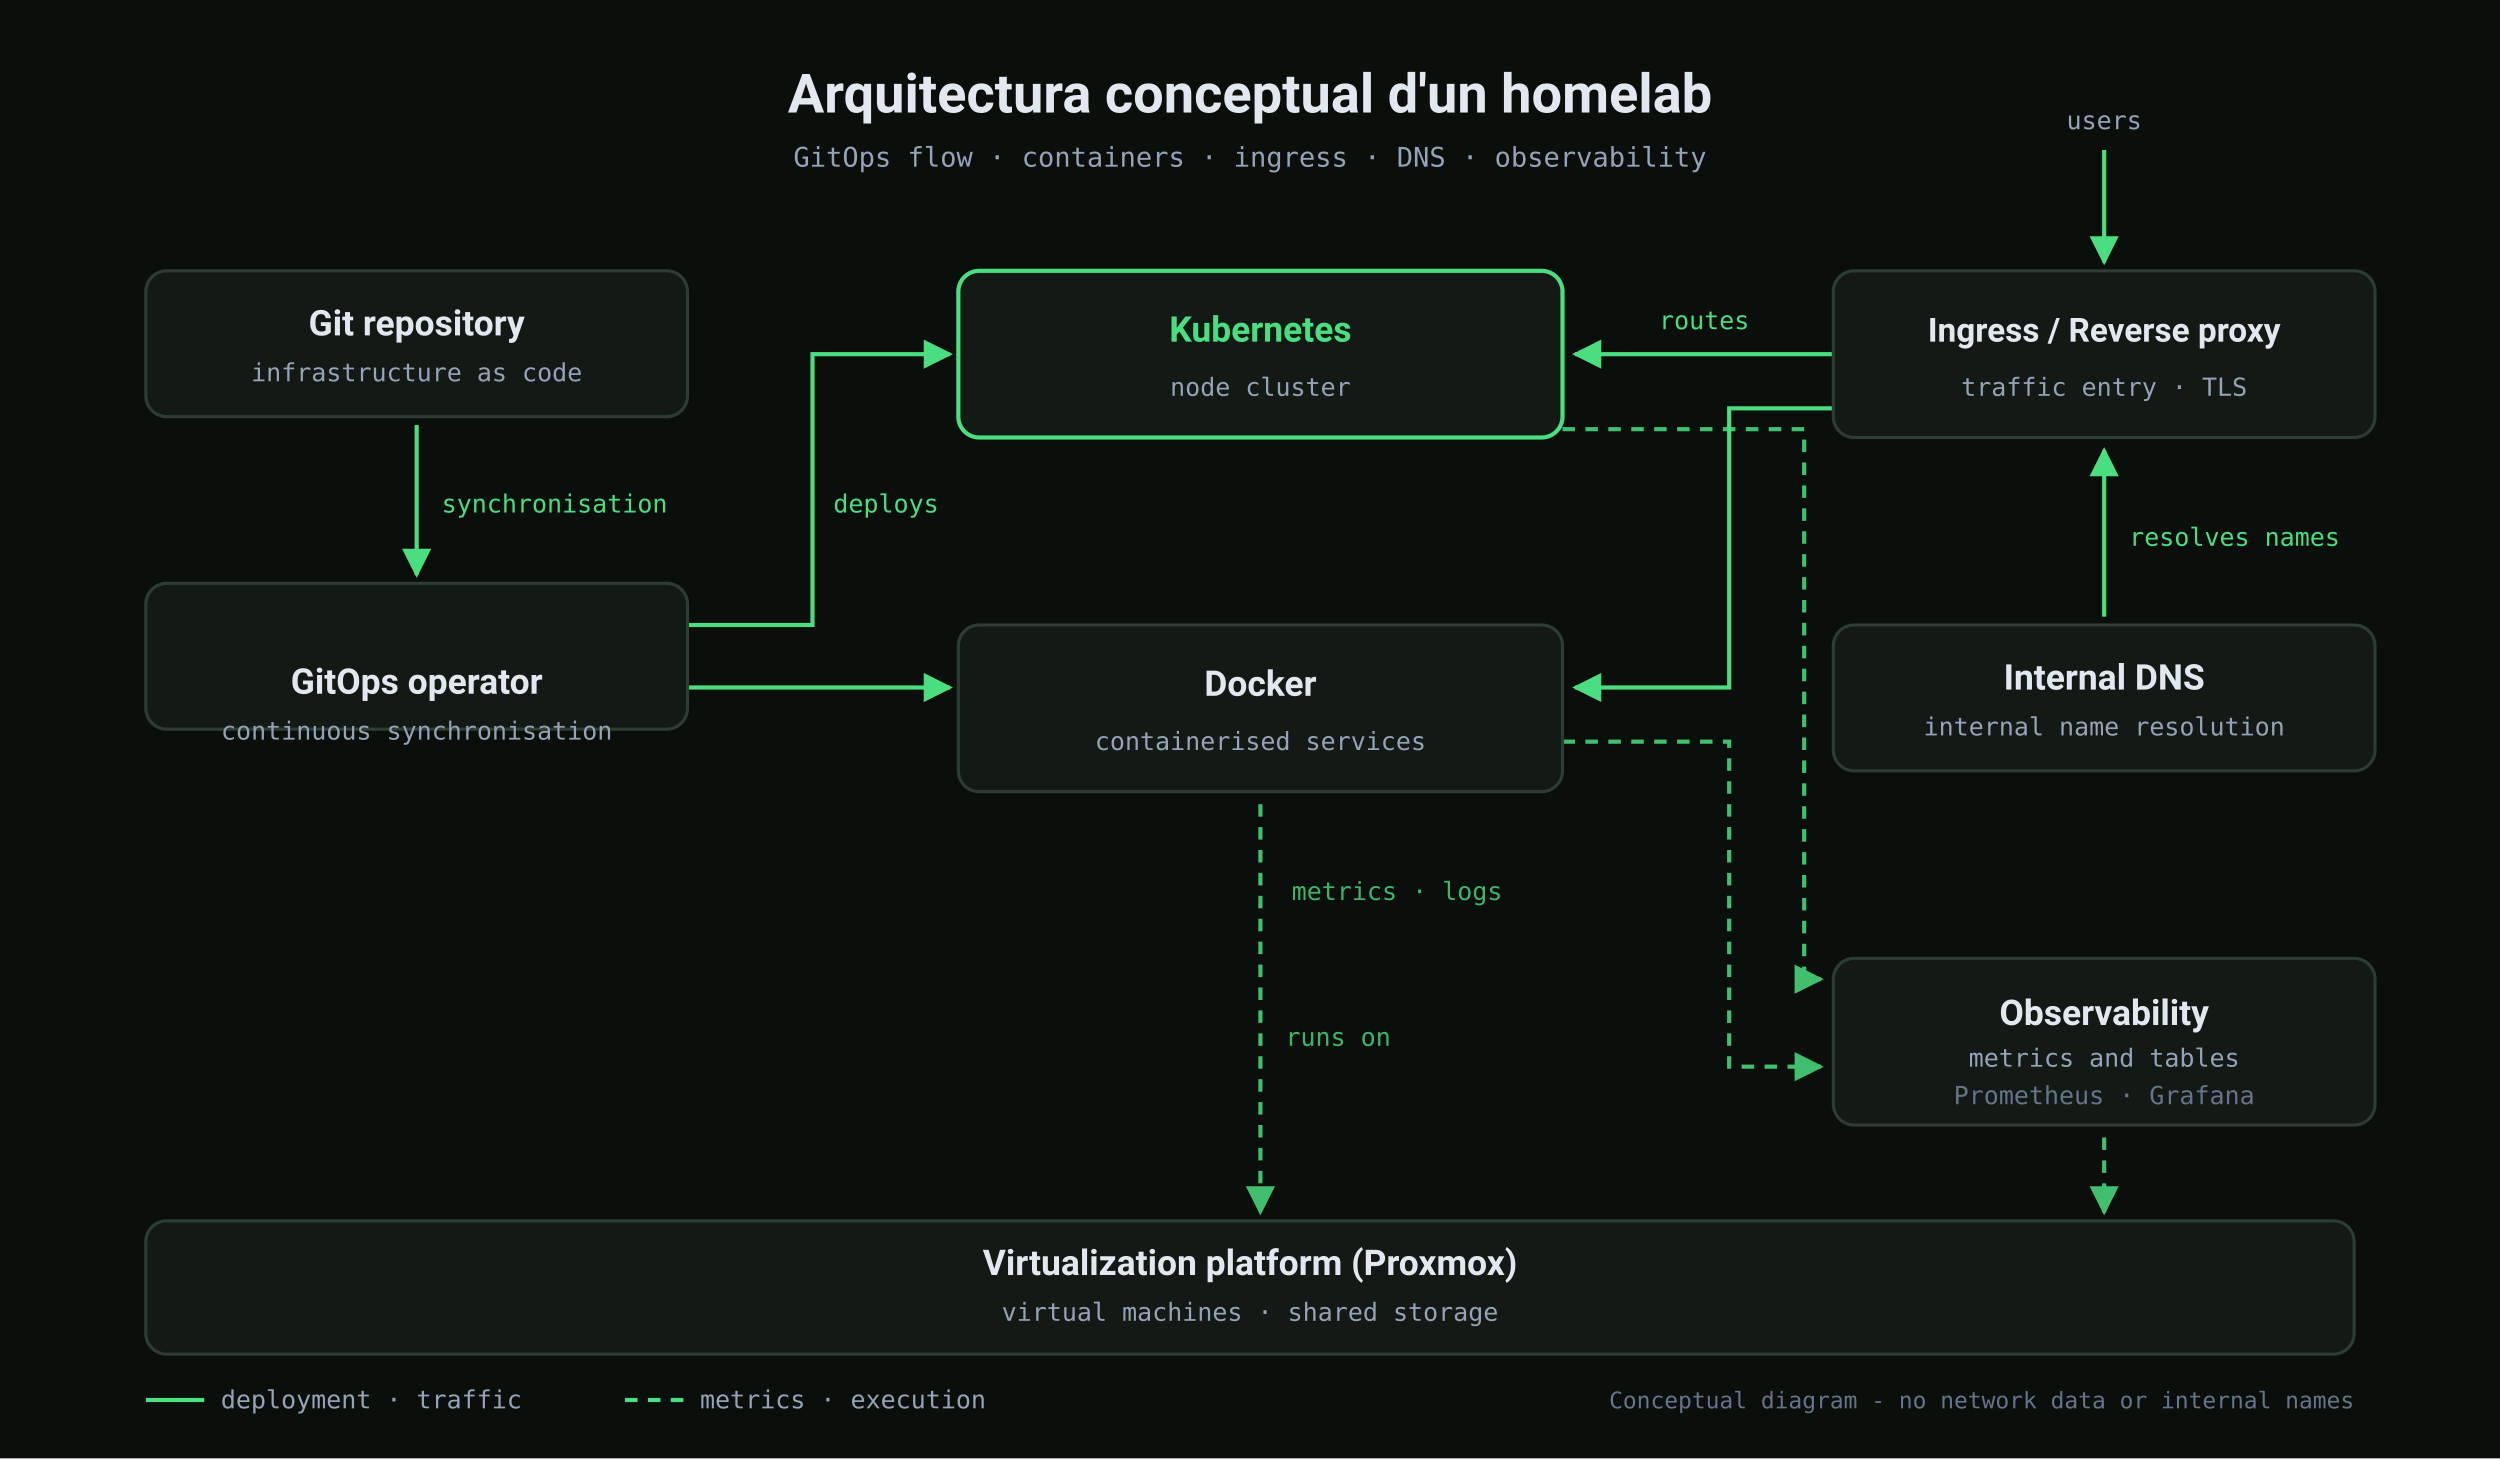
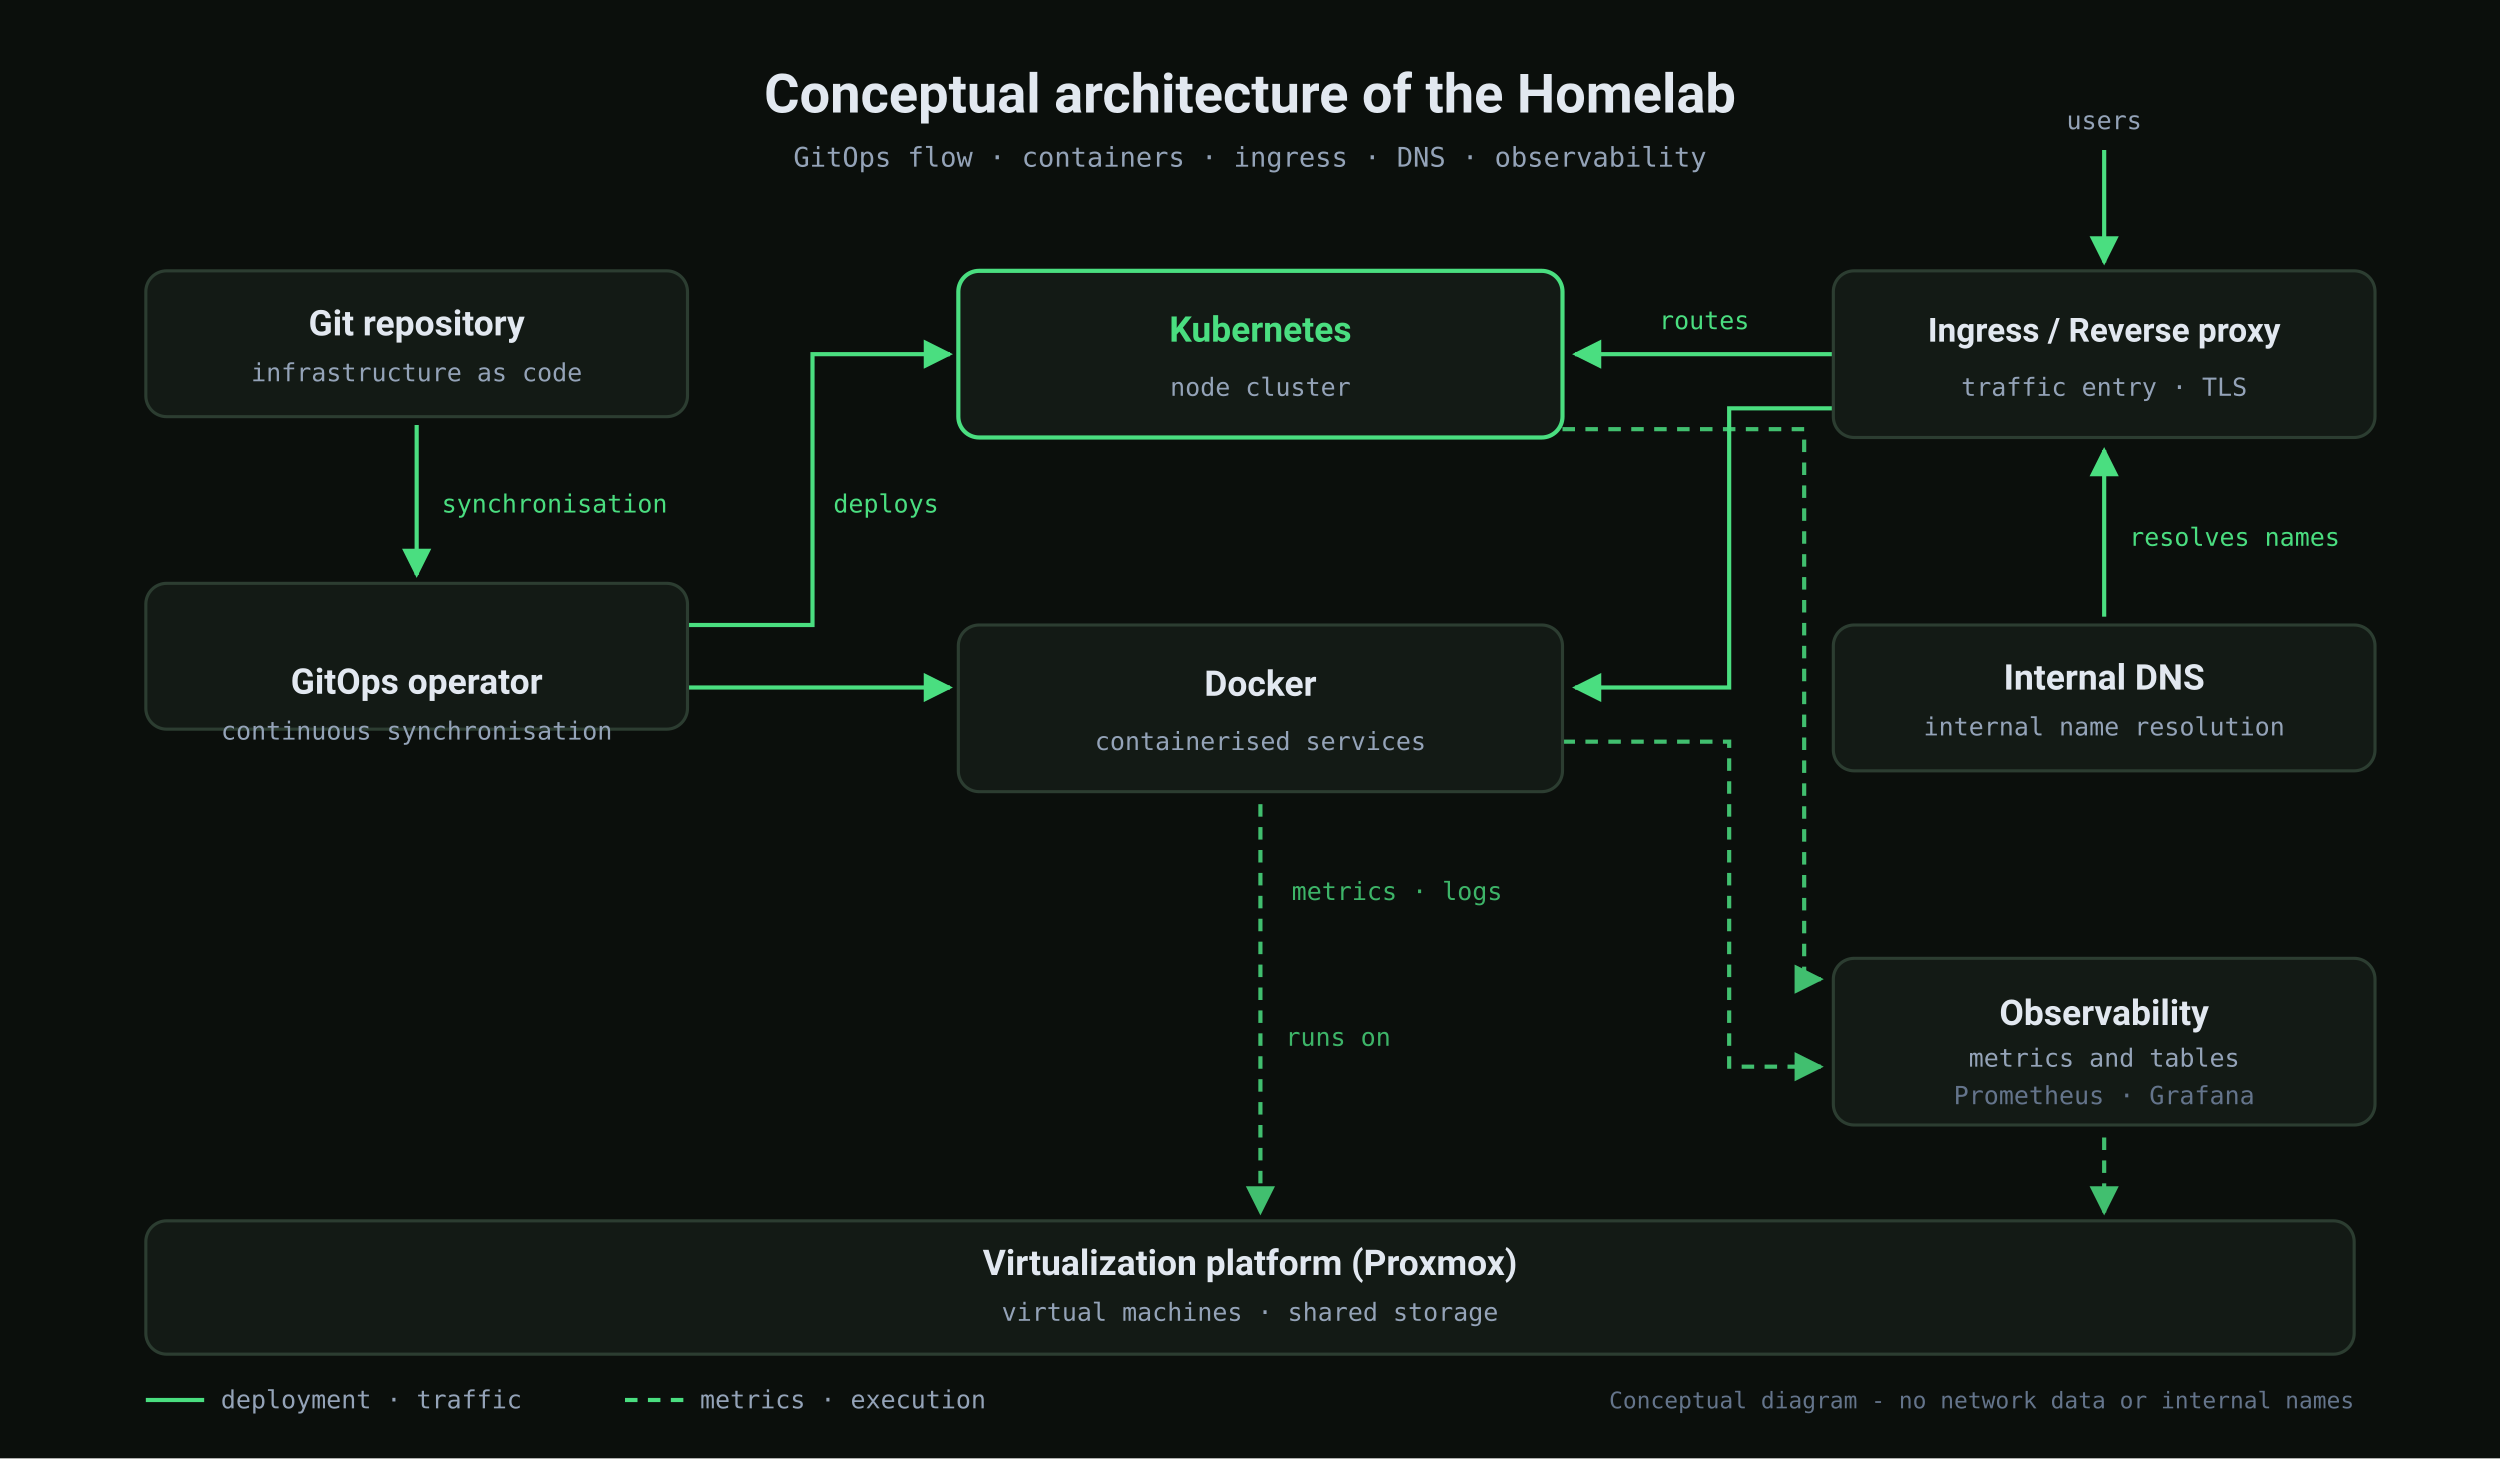
<svg xmlns="http://www.w3.org/2000/svg" width="1200" height="700" viewBox="0 0 1200 700" role="img" aria-labelledby="tit desc">
  <defs>
    <marker id="fletxa" viewBox="0 0 10 10" refX="9" refY="5" markerWidth="7" markerHeight="7" orient="auto-start-reverse">
      <path d="M0,0 L10,5 L0,10 z" fill="#4ade80" />
    </marker>
  </defs>
  <rect x="0" y="0" width="1200" height="700" fill="#0b0f0c" />
  <g fill="none" stroke="#4ade80" stroke-width="2">
    <path d="M200,204 L200,276" marker-end="url(#fletxa)" />
    <path d="M330,300 L390,300 L390,170 L456,170" marker-end="url(#fletxa)" />
    <path d="M330,330 L456,330" marker-end="url(#fletxa)" />
    <path d="M880,170 L756,170" marker-end="url(#fletxa)" />
    <path d="M880,196 L830,196 L830,330 L756,330" marker-end="url(#fletxa)" />
    <path d="M1010,296 L1010,216" marker-end="url(#fletxa)" />
    <path d="M1010,72 L1010,126" marker-end="url(#fletxa)" />
  </g>
  <g fill="none" stroke="#4ade80" stroke-width="2" stroke-dasharray="6 5" opacity="0.85">
    <path d="M750,206 L866,206 L866,470 L874,470" marker-end="url(#fletxa)" />
    <path d="M750,356 L830,356 L830,512 L874,512" marker-end="url(#fletxa)" />
    <path d="M605,386 L605,582" marker-end="url(#fletxa)" />
    <path d="M1010,546 L1010,582" marker-end="url(#fletxa)" />
  </g>
  <g font-family="ui-monospace, 'SFMono-Regular', Menlo, Consolas, monospace" font-size="12" fill="#4ade80">
    <text x="212" y="246">synchronisation</text>
    <text x="400" y="246">deploys</text>
    <text x="818" y="158" text-anchor="middle">routes</text>
    <text x="1022" y="262">resolves names</text>
    <text x="620" y="432" opacity="0.8">metrics · logs</text>
    <text x="617" y="502" opacity="0.8">runs on</text>
  </g>
  <text x="1010" y="62" text-anchor="middle" font-family="ui-monospace, 'SFMono-Regular', Menlo, Consolas, monospace" font-size="12" fill="#94a3b8">users</text>
  <g stroke="#2c3d31" stroke-width="1.5" fill="#131a15">
    <rect x="70" y="130" width="260" height="70" rx="10" />
    <rect x="70" y="280" width="260" height="70" rx="10" />
    <rect x="460" y="130" width="290" height="80" rx="10" stroke="#4ade80" stroke-width="2" />
    <rect x="460" y="300" width="290" height="80" rx="10" />
    <rect x="880" y="130" width="260" height="80" rx="10" />
    <rect x="880" y="300" width="260" height="70" rx="10" />
    <rect x="880" y="460" width="260" height="80" rx="10" />
    <rect x="70" y="586" width="1060" height="64" rx="10" />
  </g>
  <g text-anchor="middle" font-family="system-ui, -apple-system, 'Segoe UI', Roboto, sans-serif">
    <text x="200" y="161" font-size="17" font-weight="600" fill="#e2e8f0">Git repository</text>
    <text x="200" y="333" font-size="17" font-weight="600" fill="#e2e8f0">GitOps operator</text>
    <text x="605" y="164" font-size="17" font-weight="600" fill="#4ade80">Kubernetes</text>
    <text x="605" y="334" font-size="17" font-weight="600" fill="#e2e8f0">Docker</text>
    <text x="1010" y="164" font-size="16" font-weight="600" fill="#e2e8f0">Ingress / Reverse proxy</text>
    <text x="1010" y="331" font-size="17" font-weight="600" fill="#e2e8f0">Internal DNS</text>
    <text x="1010" y="492" font-size="17" font-weight="600" fill="#e2e8f0">Observability</text>
    <text x="600" y="612" font-size="17" font-weight="600" fill="#e2e8f0">Virtualization platform (Proxmox)</text>
  </g>
  <g text-anchor="middle" font-family="ui-monospace, 'SFMono-Regular', Menlo, Consolas, monospace" font-size="12" fill="#94a3b8">
    <text x="200" y="183">infrastructure as code</text>
    <text x="200" y="355">continuous synchronisation</text>
    <text x="605" y="190">node cluster</text>
    <text x="605" y="360">containerised services</text>
    <text x="1010" y="190">traffic entry · TLS</text>
    <text x="1010" y="353">internal name resolution</text>
    <text x="1010" y="512">metrics and tables</text>
    <text x="1010" y="530" fill="#64748b">Prometheus · Grafana</text>
    <text x="600" y="634">virtual machines · shared storage</text>
  </g>
-   <text x="600" y="54" text-anchor="middle" font-family="system-ui, -apple-system, 'Segoe UI', Roboto, sans-serif" font-size="26" font-weight="650" fill="#e2e8f0">Arquitectura conceptual d'un homelab</text>
+   <text x="600" y="54" text-anchor="middle" font-family="system-ui, -apple-system, 'Segoe UI', Roboto, sans-serif" font-size="26" font-weight="650" fill="#e2e8f0">Conceptual architecture of the Homelab</text>
  <text x="600" y="80" text-anchor="middle" font-family="ui-monospace, 'SFMono-Regular', Menlo, Consolas, monospace" font-size="13" fill="#94a3b8">GitOps flow · containers · ingress · DNS · observability</text>
  <g font-family="ui-monospace, 'SFMono-Regular', Menlo, Consolas, monospace" font-size="12" fill="#94a3b8">
    <line x1="70" y1="672" x2="98" y2="672" stroke="#4ade80" stroke-width="2" />
    <text x="106" y="676">deployment · traffic</text>
    <line x1="300" y1="672" x2="328" y2="672" stroke="#4ade80" stroke-width="2" stroke-dasharray="6 5" />
    <text x="336" y="676">metrics · execution</text>
  </g>
  <text x="1130" y="676" text-anchor="end" font-family="ui-monospace, 'SFMono-Regular', Menlo, Consolas, monospace" font-size="11" fill="#64748b">Conceptual diagram - no network data or internal names</text>
</svg>
